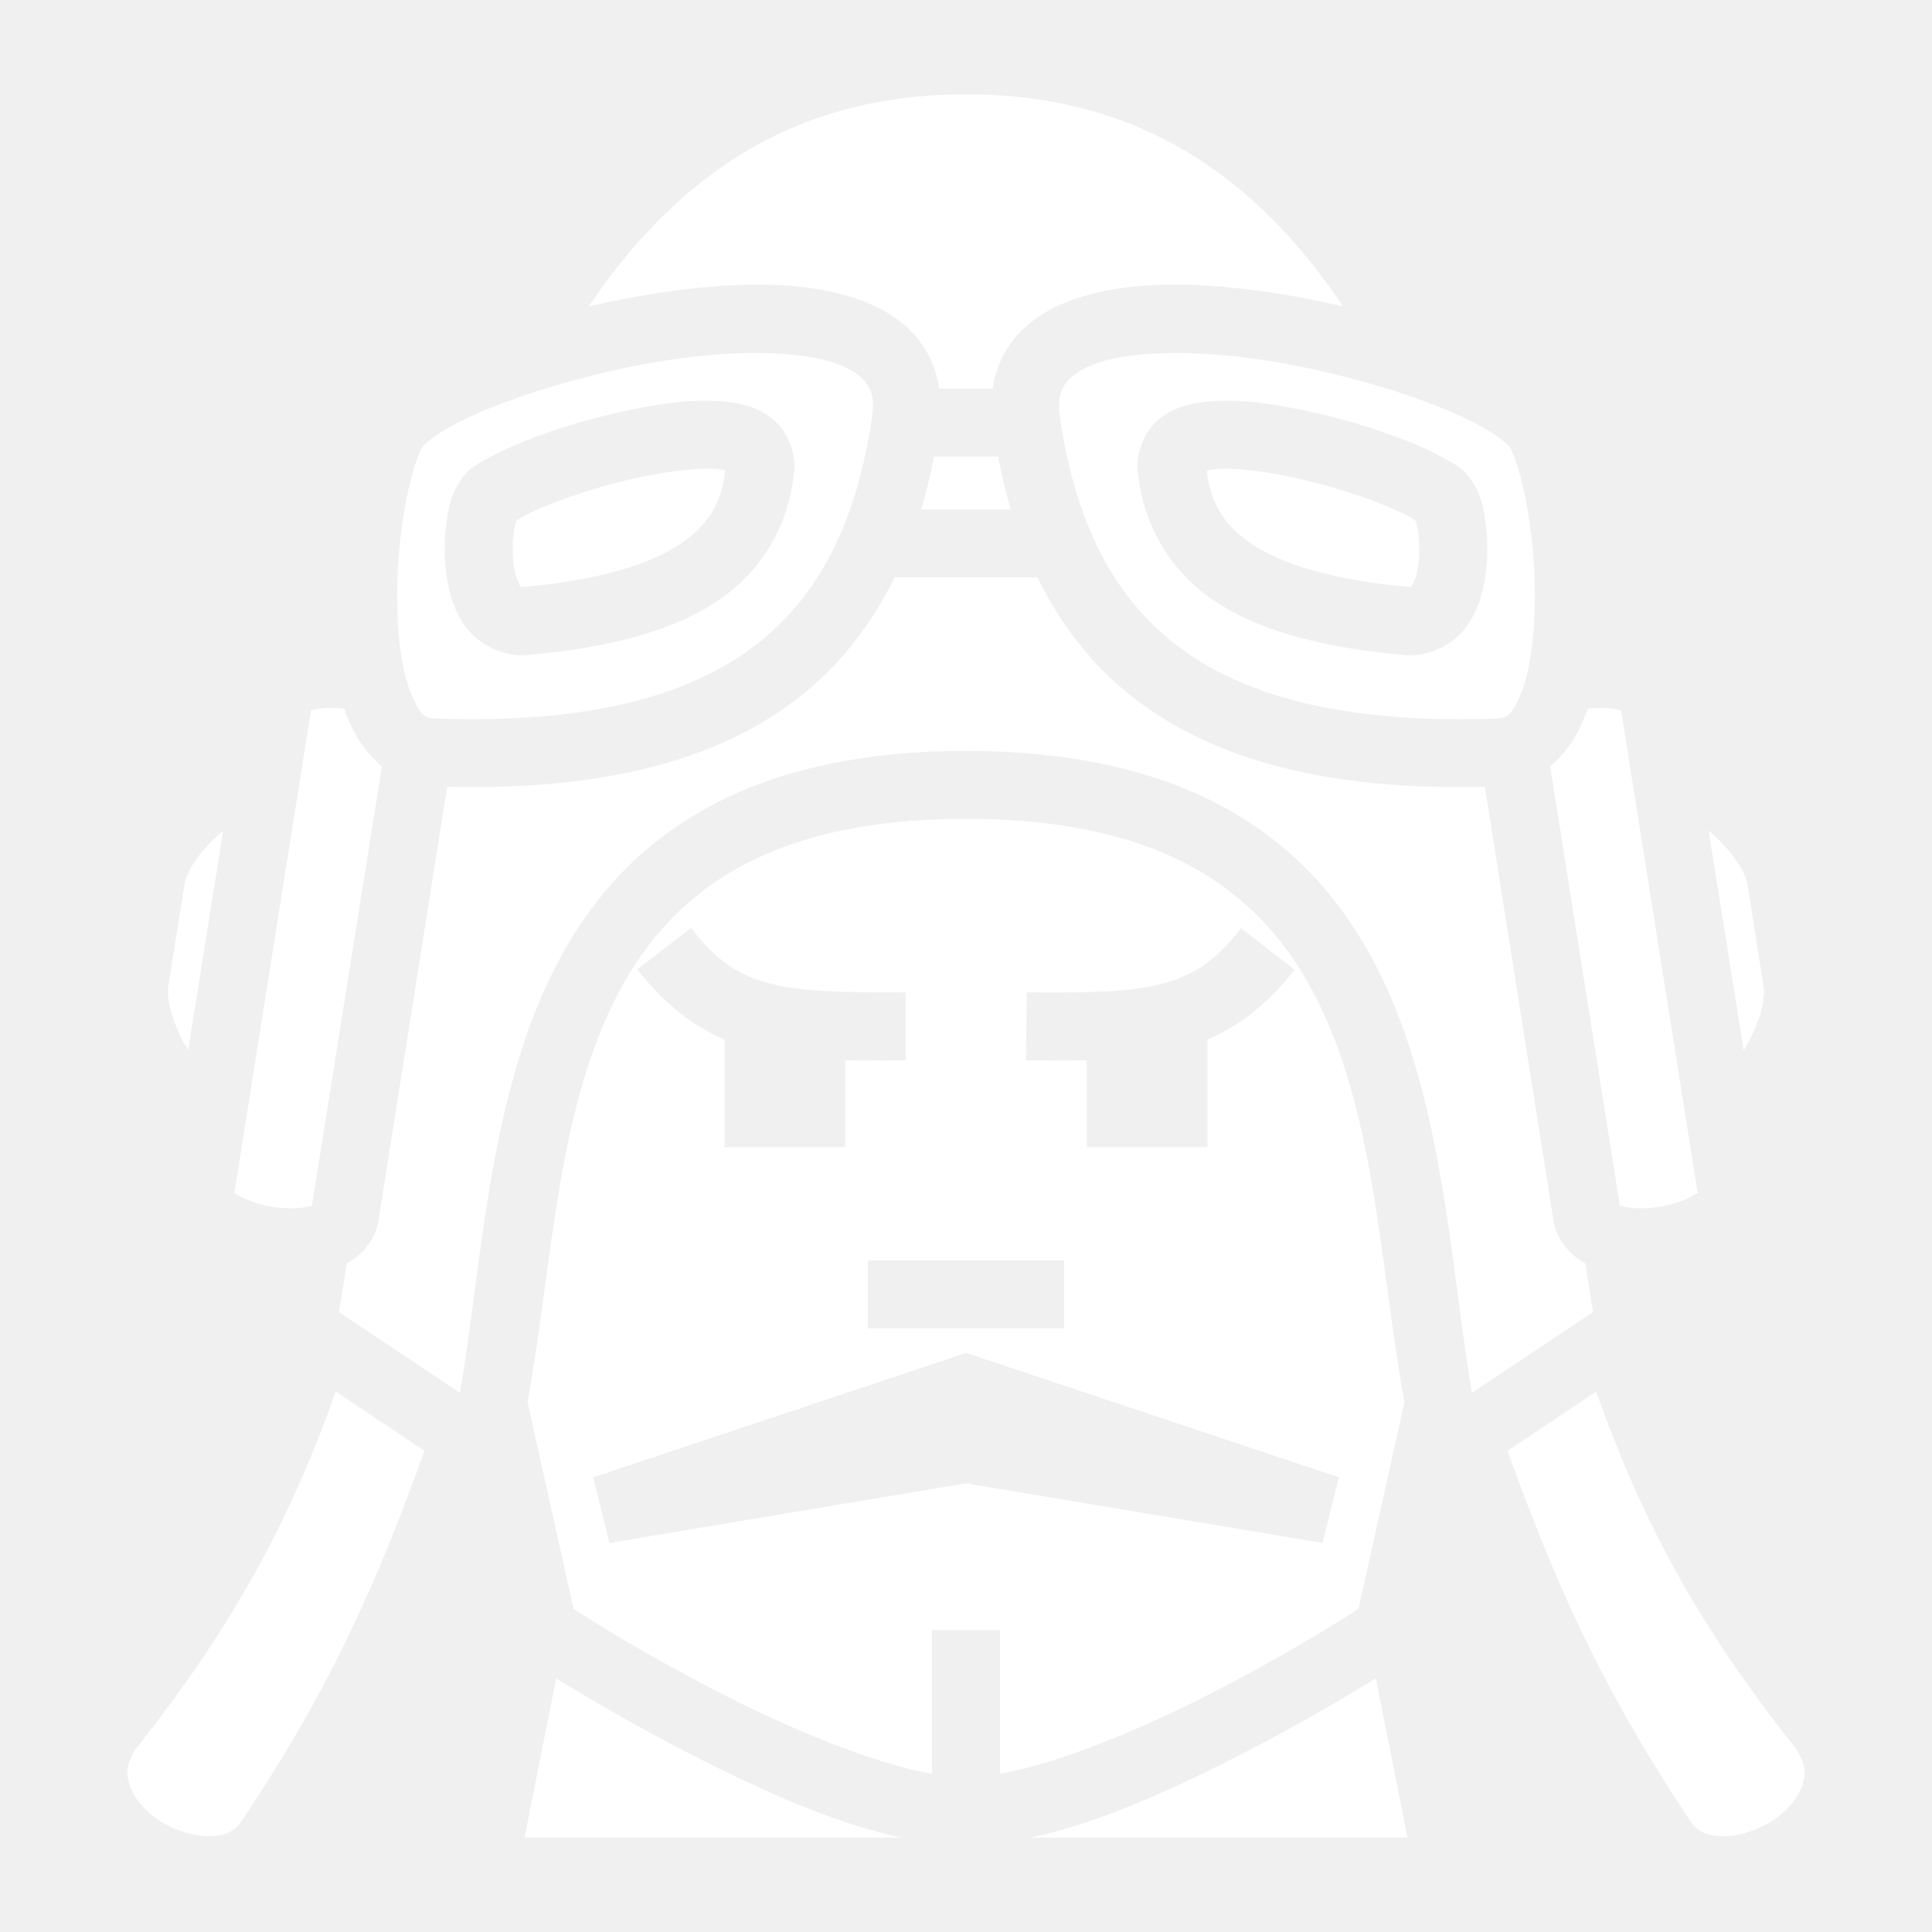
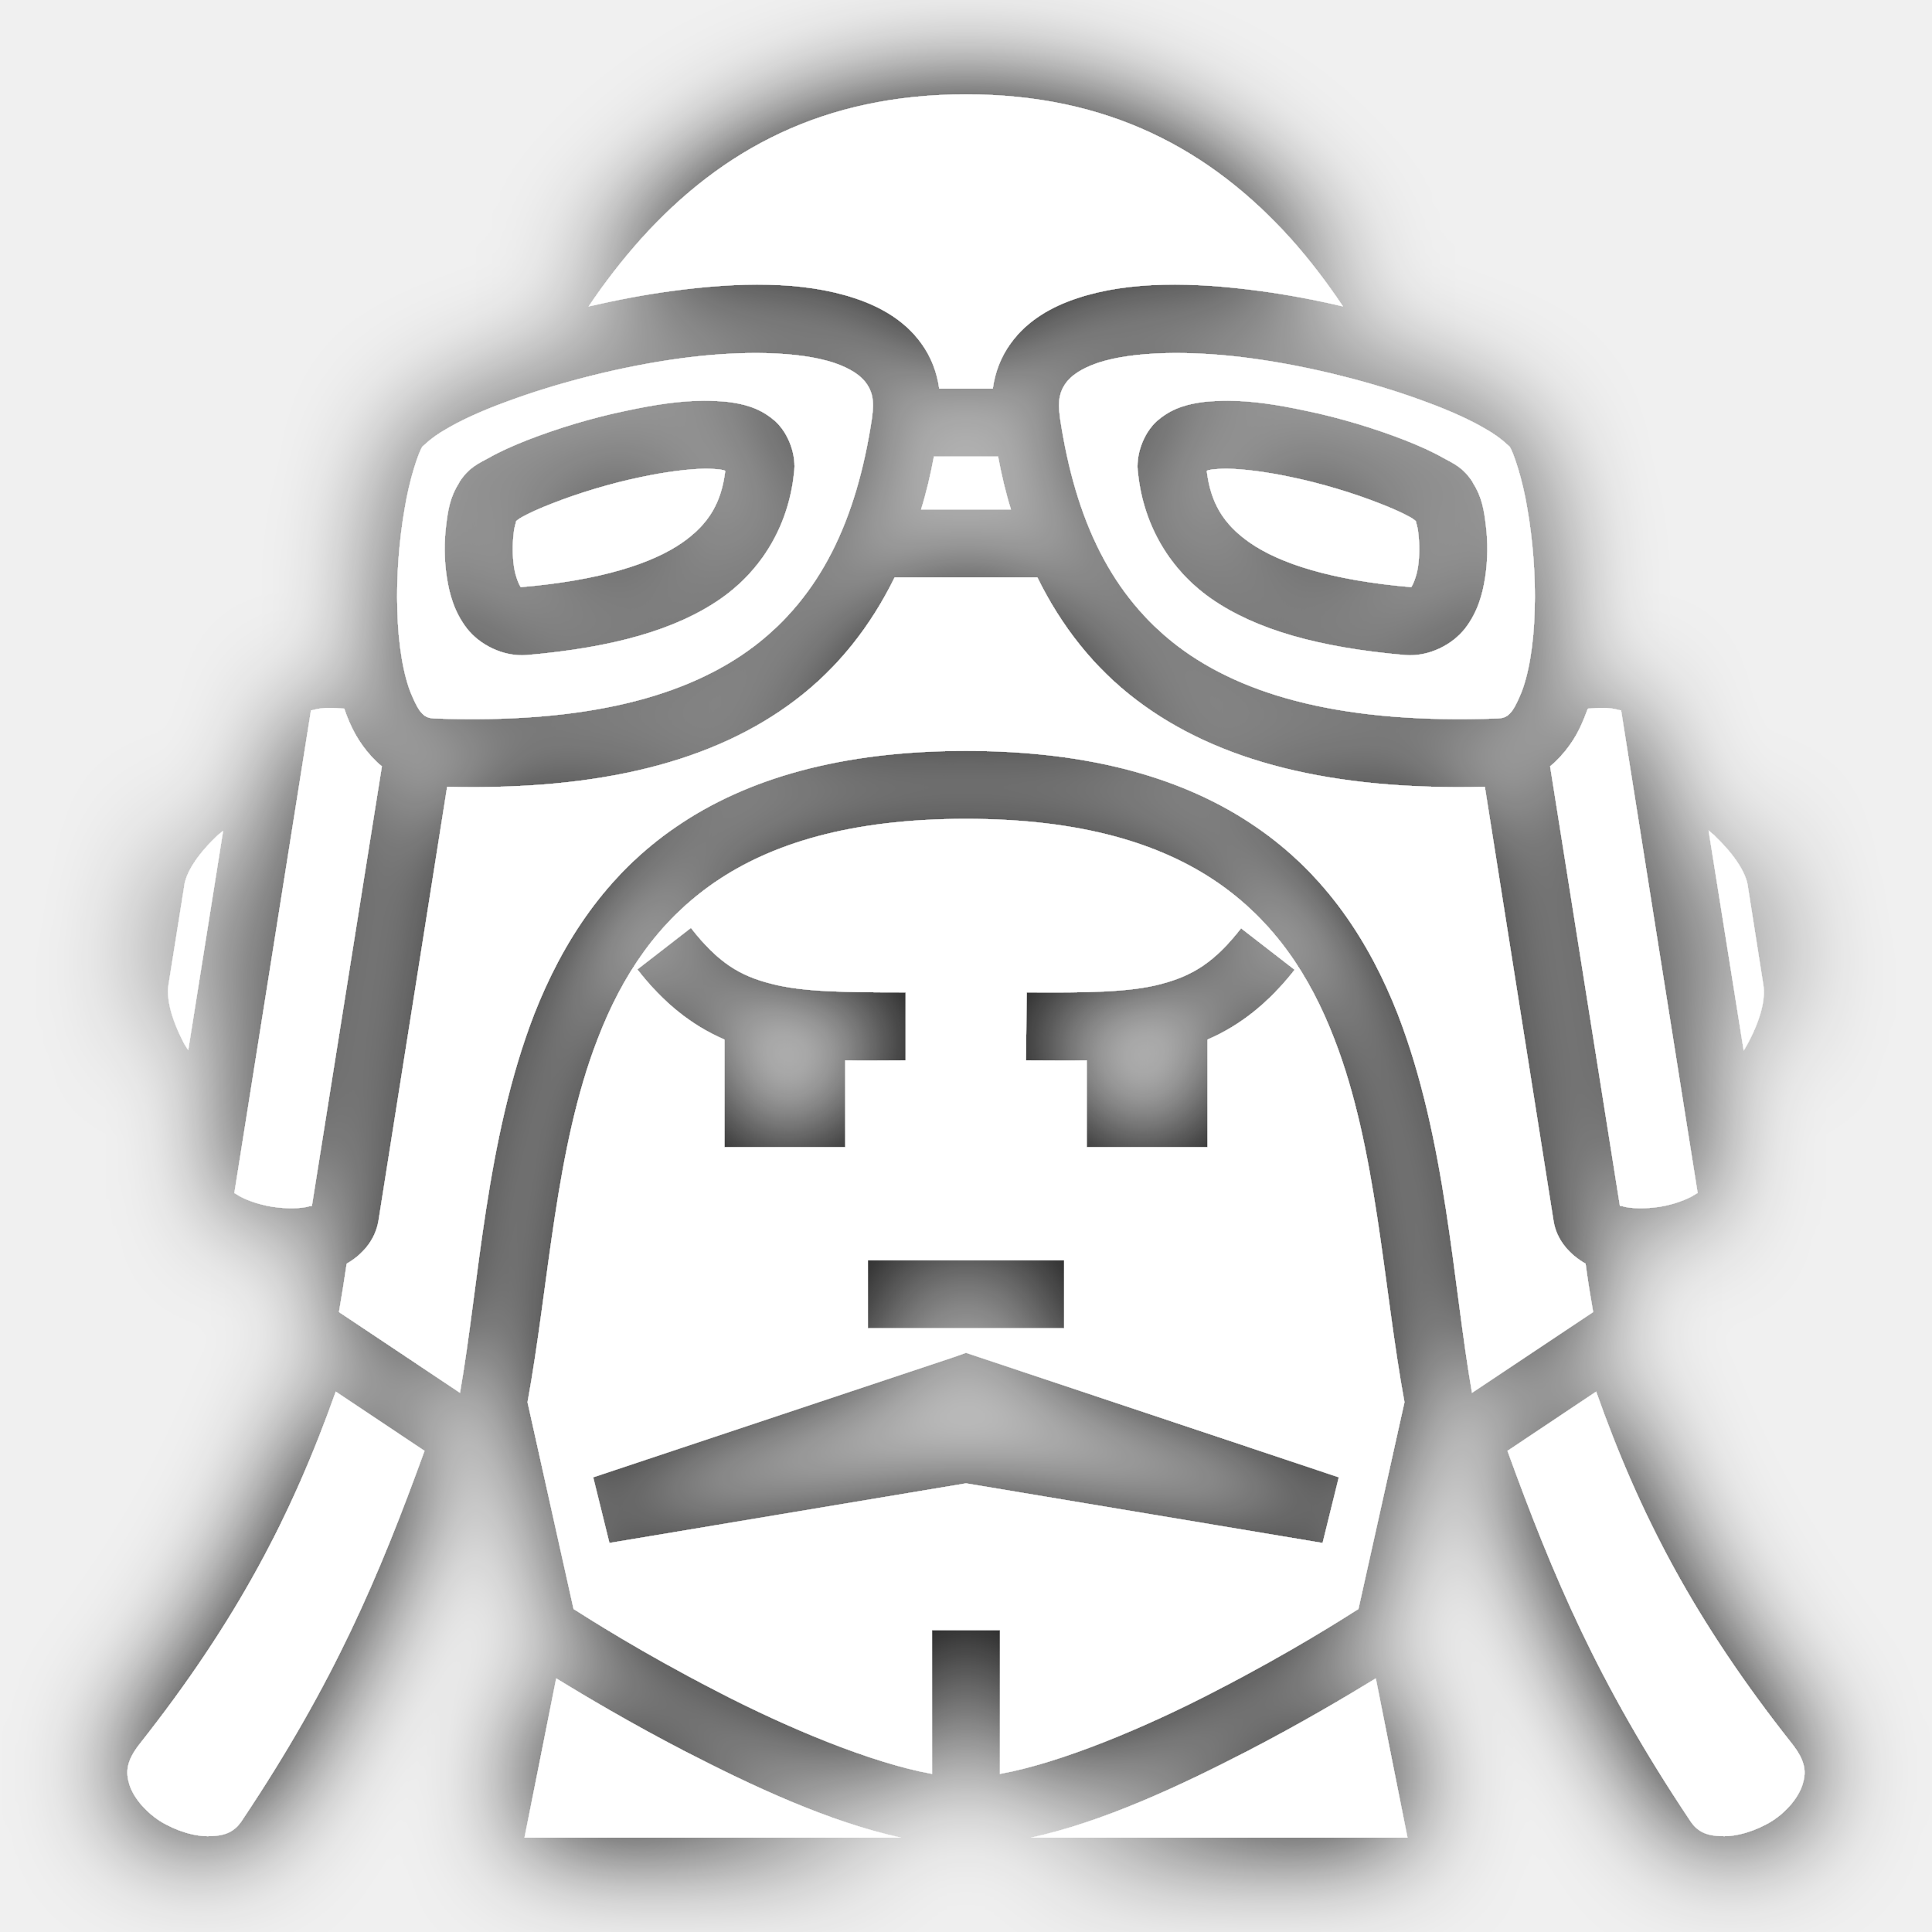
<svg xmlns="http://www.w3.org/2000/svg" style="height: 512px; width: 512px;" viewBox="0 0 512 512">
+   <defs>
+     <filter id="shadow-1" height="300%" width="300%" x="-100%" y="-100%">
+       <feFlood flood-color="rgba(0, 0, 0, 1)" result="flood" />
+       <feComposite in="flood" in2="SourceGraphic" operator="atop" result="composite" />
+       <feGaussianBlur in="composite" stdDeviation="15" result="blur" />
+       <feOffset dx="0" dy="0" result="offset" />
+       <feComposite in="SourceGraphic" in2="offset" operator="over" />
+     </filter>
+   </defs>
  <rect fill="#00007f" fill-opacity="0" height="512" width="512" rx="32" ry="32" />
  <g class="" style="" transform="translate(0,0)">
-     <path d="M256 25c-37.6 0-64.7 14.54-86.1 38.28-4.9 5.49-9.6 11.5-13.9 17.93 7.3-1.69 14.7-3.11 22.1-4.1 8.8-1.18 17.4-1.85 25.6-1.65 8.2.19 15.9 1.26 22.8 3.56 7 2.3 13.4 6.03 17.7 12.05 2.5 3.43 4.1 7.52 4.7 11.93h14.2c.6-4.41 2.2-8.5 4.7-11.93 4.3-6.02 10.7-9.75 17.7-12.05 6.9-2.3 14.6-3.37 22.8-3.56 8.2-.2 16.8.47 25.6 1.65 7.4.99 14.8 2.4 22 4.09-4.3-6.43-8.9-12.44-13.8-17.93C320.7 39.54 293.6 25 256 25zm-55.3 68.55c-6.3-.02-13.2.45-20.2 1.4-16 2.15-32.9 6.55-46.1 11.45-6.6 2.4-12.3 5-16.3 7.4-4.1 2.3-6.4 4.9-6.2 4.6-1 1.6-3.4 8.5-4.7 16.6-1.4 8.1-2.2 17.7-1.9 26.7.2 9 1.6 17.4 3.8 22.5 2.2 5.2 3.5 6.1 6 6.2 40.3 1.5 67.1-5.8 84.7-19.1 17.6-13.4 27.2-33.3 31.3-60.6v-.1c.7-4.7-.1-7-1.5-9-1.4-2.01-4.2-3.99-8.7-5.49-4.6-1.5-10.6-2.33-17.6-2.52-.9-.02-1.7-.03-2.6-.04zm110.6 0c-.9.01-1.7.02-2.6.04-7 .19-13 1.02-17.6 2.52-4.5 1.5-7.3 3.48-8.7 5.49-1.4 2-2.2 4.3-1.5 9v.1c4.1 27.3 13.7 47.2 31.3 60.6 17.6 13.3 44.4 20.6 84.7 19.1 2.5-.1 3.8-1 6-6.2 2.2-5.1 3.6-13.5 3.8-22.5.3-9-.5-18.6-1.9-26.7-1.3-8.1-3.7-15-4.7-16.6.2.3-2.1-2.3-6.2-4.6-4-2.4-9.7-5-16.3-7.4-13.2-4.9-30.1-9.3-46.1-11.45-7-.95-13.9-1.42-20.2-1.4zM186.6 106.2c2.1 0 4.2.1 6.2.3 4.1.5 8.2 1.5 11.9 4.5 3.8 2.9 6.2 8.7 5.8 13.6-1.2 13.2-7.5 25.6-19.4 34-11.9 8.3-28.6 13-51.5 15-6.3.5-12.6-2.8-15.9-7.1-3.3-4.3-4.6-9-5.3-13.6-.7-4.7-.7-9.2-.2-13.4.5-4.2 1-7.7 3.5-11.6v-.1c2.6-4 5-4.9 7.9-6.5 3-1.7 6.4-3.2 10.2-4.7 7.7-3 17.1-5.9 26.4-7.8 7-1.5 13.9-2.6 20.4-2.6zm138.8 0c6.5 0 13.4 1.1 20.4 2.6 9.3 1.9 18.7 4.8 26.4 7.8 3.8 1.5 7.2 3 10.2 4.7 2.9 1.6 5.3 2.5 7.9 6.5v.1c2.5 3.9 3 7.4 3.5 11.6.5 4.2.5 8.7-.2 13.4-.7 4.6-2 9.3-5.3 13.6-3.3 4.3-9.6 7.6-15.9 7.1-22.9-2-39.6-6.7-51.5-15-11.9-8.4-18.2-20.8-19.4-34-.4-4.9 2-10.7 5.8-13.6 3.7-3 7.8-4 11.9-4.5 2-.2 4.1-.3 6.2-.3zM247.5 121c-.9 4.8-2 9.5-3.4 14h23.8c-1.4-4.5-2.5-9.2-3.4-14h-17zm-60.7 3.2c-4.6.1-10.7.9-16.8 2.2-8.3 1.7-17 4.4-23.6 7-3.4 1.3-6.2 2.6-8 3.6-.8.4-1.2.8-1.6 1.1-.2.8-.6 2-.7 3.5-.3 2.6-.3 5.8.1 8.5.4 2.8 1.4 4.9 1.8 5.5 21.2-1.8 34.9-6.3 42.8-11.8 7.3-5.1 10.4-10.9 11.4-19-.4-.2-.3-.2-1.5-.4-1.1-.1-2.4-.2-3.9-.2zm138.4 0c-1.5 0-2.8.1-3.9.2-1.2.2-1.1.2-1.5.4 1 8.1 4.1 13.9 11.4 19 7.9 5.5 21.6 10 42.8 11.8.4-.6 1.4-2.7 1.8-5.5.4-2.7.4-5.9.1-8.5-.1-1.5-.5-2.7-.7-3.5-.4-.3-.8-.7-1.6-1.1-1.8-1-4.6-2.3-8-3.6-6.6-2.6-15.3-5.3-23.6-7-6.1-1.3-12.2-2.1-16.8-2.2zM237.1 153c-6.3 12.8-14.9 23.9-26.4 32.6-21.4 16.2-51.5 23.9-92.2 22.9l-18.2 115c-.88 5.3-4.44 9.1-8.43 11.4-.67 4.5-1.34 8.8-2.04 12.8l32.07 21.4c5.1-29.1 6.8-67.1 19.7-100.4 7.5-19.1 19-36.9 37.6-49.6 18.5-12.7 43.5-20.1 76.8-20.1s58.3 7.4 76.8 20.1c18.6 12.7 30.1 30.5 37.6 49.6C383.3 302 385 340 390.1 369.1l32.1-21.4c-.7-4-1.4-8.3-2-12.8-4-2.3-7.7-6.1-8.5-11.4l-18.2-115c-40.7 1-70.8-6.7-92.2-22.9-11.5-8.7-20.1-19.8-26.4-32.6h-37.8zM87.41 187.6c-1.71 0-3.21.2-4.22.5-.67.2-.67.1-.77.1l-20.32 128c.1 0 .12 0 .76.4 1.77 1.2 5.47 2.6 9.26 3.2 3.78.6 7.73.5 9.76-.1.67-.1.67-.1.77-.1l18.55-116.5c-3.84-3.2-6.76-7.4-8.63-11.8-.49-1.1-.93-2.3-1.34-3.5-1.32-.1-2.62-.2-3.82-.2zm337.19 0c-1.2 0-2.5.1-3.8.2-.5 1.2-.9 2.4-1.4 3.5-1.8 4.4-4.8 8.6-8.6 11.8l18.5 116.5c.1 0 .1-.1.8.1 2 .6 6 .7 9.8.1 3.7-.6 7.4-2 9.2-3.2.6-.4.7-.4.8-.4l-20.3-128c-.1 0-.1.1-.8-.1-1-.3-2.5-.5-4.2-.5zM256 217c-30.7 0-51.7 6.6-66.7 16.9-14.9 10.3-24.4 24.5-30.9 41.4-11.3 29-12.9 65.2-18.6 96.3l12.2 54.8c3.8 2.4 17.8 11.4 37.6 21.6 18.8 9.8 41.3 19.2 57.4 22.1V432h18v38.1c16.1-2.9 38.6-12.3 57.4-22.1 19.8-10.2 33.8-19.2 37.6-21.6l12.2-54.8c-5.7-31.1-7.3-67.3-18.6-96.3-6.5-16.9-16-31.1-30.9-41.4-15-10.3-36-16.9-66.7-16.9zm196.8 3.1l9.3 58.3c.4-.7.9-1.5 1.2-2.1 3.4-6.4 4.6-11.7 4-15.3l-4.1-26.1v-.1c-.5-3.3-3.2-7.9-8.4-12.9-.5-.6-1.3-1.2-2-1.8zm-393.69.1c-.61.5-1.41 1.1-1.98 1.7-5.18 5-7.89 9.6-8.32 12.9v.1L44.65 261c-.57 3.6.68 8.8 4 15.3.33.6.86 1.4 1.23 2l9.24-58.1h-.01zm123.99 25.7c7.1 9.1 12.9 12.7 21.3 14.8 8.3 2.2 19.7 2.3 35.6 2.3v18c-5.7 0-11 .1-16 0v23h-32v-28.5c-8.6-3.7-16.2-9.7-23.1-18.6l14.2-11zm145.8.1l14.2 11c-6.9 8.8-14.5 14.8-23.1 18.5V304h-32v-23c-5 .1-10.3 0-16.1 0l.2-18c15.8.1 27.2 0 35.5-2.2 8.4-2.2 14.2-5.7 21.3-14.8zM230 334h52v18h-52v-18zm26 24.5l98.8 33-4.3 17.4-94.5-15.8-94.5 15.8-4.3-17.4 96-32 2.8-1zM88.98 368.8c-11.62 32.7-26.27 60.8-51.92 93.3-3.7 4.7-3.76 7.6-2.78 10.8.99 3.2 3.95 7 8.12 9.7 4.18 2.6 9.36 4.2 13.35 4 4-.1 6.42-1.2 8.35-4.1 24.62-36.8 36.4-65 48.4-98l-23.52-15.7zm334.02 0l-23.5 15.7c12 33 23.8 61.2 48.4 98 1.9 2.9 4.3 4 8.3 4.1 4 .2 9.2-1.4 13.4-4 4.2-2.7 7.1-6.5 8.1-9.7 1-3.2.9-6.1-2.8-10.8-25.7-32.5-40.3-60.5-51.9-93.3zm-275.6 76L139 487h99.8c-19-4.1-39.5-13.7-57.5-23-14.1-7.3-26.2-14.5-33.9-19.2zm217.2 0c-7.7 4.7-19.8 11.9-33.9 19.2-18 9.3-38.5 18.9-57.5 23H373l-8.4-42.2z" fill="#fff" fill-opacity="1" />
+     <path d="M256 25c-37.6 0-64.7 14.54-86.1 38.28-4.9 5.49-9.6 11.5-13.9 17.93 7.3-1.69 14.7-3.11 22.1-4.1 8.8-1.18 17.4-1.85 25.6-1.65 8.2.19 15.9 1.26 22.8 3.56 7 2.3 13.4 6.03 17.7 12.05 2.5 3.43 4.1 7.52 4.7 11.93h14.2c.6-4.41 2.2-8.5 4.7-11.93 4.3-6.02 10.7-9.75 17.7-12.05 6.9-2.3 14.6-3.37 22.8-3.56 8.2-.2 16.8.47 25.6 1.65 7.4.99 14.8 2.4 22 4.09-4.3-6.43-8.9-12.44-13.8-17.93C320.7 39.54 293.6 25 256 25zm-55.3 68.55c-6.3-.02-13.2.45-20.2 1.4-16 2.15-32.9 6.55-46.1 11.45-6.6 2.4-12.3 5-16.3 7.4-4.1 2.3-6.4 4.9-6.2 4.6-1 1.6-3.4 8.5-4.7 16.6-1.4 8.1-2.2 17.7-1.9 26.7.2 9 1.6 17.4 3.8 22.5 2.2 5.2 3.5 6.1 6 6.2 40.3 1.5 67.1-5.8 84.7-19.1 17.6-13.4 27.2-33.3 31.3-60.6v-.1c.7-4.7-.1-7-1.5-9-1.4-2.01-4.2-3.99-8.7-5.49-4.6-1.5-10.6-2.33-17.6-2.52-.9-.02-1.7-.03-2.6-.04zm110.6 0c-.9.01-1.7.02-2.6.04-7 .19-13 1.02-17.6 2.52-4.5 1.5-7.3 3.48-8.7 5.49-1.4 2-2.2 4.3-1.5 9v.1c4.1 27.3 13.7 47.2 31.3 60.6 17.6 13.3 44.4 20.6 84.7 19.1 2.5-.1 3.8-1 6-6.2 2.2-5.1 3.6-13.5 3.8-22.5.3-9-.5-18.6-1.9-26.7-1.3-8.1-3.7-15-4.7-16.6.2.3-2.1-2.3-6.2-4.6-4-2.4-9.7-5-16.3-7.4-13.2-4.9-30.1-9.3-46.1-11.45-7-.95-13.9-1.42-20.2-1.4zM186.6 106.2c2.1 0 4.2.1 6.2.3 4.1.5 8.2 1.5 11.9 4.5 3.8 2.9 6.2 8.7 5.8 13.6-1.2 13.2-7.5 25.6-19.4 34-11.9 8.3-28.6 13-51.5 15-6.3.5-12.6-2.8-15.9-7.1-3.3-4.3-4.6-9-5.3-13.6-.7-4.7-.7-9.2-.2-13.4.5-4.2 1-7.7 3.5-11.6v-.1c2.6-4 5-4.9 7.9-6.5 3-1.7 6.4-3.2 10.2-4.7 7.7-3 17.1-5.9 26.4-7.8 7-1.5 13.9-2.6 20.4-2.6zm138.8 0c6.5 0 13.4 1.1 20.4 2.6 9.3 1.9 18.7 4.8 26.4 7.8 3.8 1.5 7.2 3 10.2 4.7 2.9 1.6 5.3 2.5 7.9 6.5v.1c2.5 3.9 3 7.4 3.5 11.6.5 4.2.5 8.7-.2 13.4-.7 4.6-2 9.3-5.3 13.6-3.3 4.3-9.6 7.6-15.9 7.1-22.9-2-39.6-6.7-51.5-15-11.9-8.4-18.2-20.8-19.4-34-.4-4.9 2-10.7 5.8-13.6 3.7-3 7.8-4 11.9-4.5 2-.2 4.1-.3 6.2-.3zM247.5 121c-.9 4.8-2 9.5-3.4 14h23.8c-1.4-4.5-2.5-9.2-3.4-14h-17zm-60.7 3.2c-4.6.1-10.7.9-16.8 2.2-8.3 1.7-17 4.4-23.6 7-3.4 1.3-6.2 2.6-8 3.6-.8.4-1.2.8-1.6 1.1-.2.8-.6 2-.7 3.5-.3 2.6-.3 5.8.1 8.5.4 2.8 1.4 4.9 1.8 5.5 21.2-1.8 34.9-6.3 42.8-11.8 7.3-5.1 10.4-10.9 11.4-19-.4-.2-.3-.2-1.5-.4-1.1-.1-2.4-.2-3.9-.2zm138.4 0c-1.5 0-2.8.1-3.9.2-1.2.2-1.1.2-1.5.4 1 8.1 4.1 13.9 11.4 19 7.9 5.5 21.6 10 42.8 11.8.4-.6 1.4-2.7 1.8-5.5.4-2.7.4-5.9.1-8.5-.1-1.5-.5-2.7-.7-3.5-.4-.3-.8-.7-1.6-1.1-1.8-1-4.6-2.3-8-3.6-6.6-2.6-15.3-5.3-23.6-7-6.1-1.3-12.2-2.1-16.8-2.2zM237.1 153c-6.3 12.8-14.9 23.9-26.4 32.6-21.4 16.2-51.5 23.9-92.2 22.9l-18.2 115c-.88 5.3-4.44 9.1-8.43 11.4-.67 4.5-1.34 8.8-2.04 12.8l32.07 21.4c5.1-29.1 6.8-67.1 19.7-100.4 7.5-19.1 19-36.9 37.6-49.6 18.5-12.7 43.5-20.1 76.8-20.1s58.3 7.4 76.8 20.1c18.6 12.7 30.1 30.5 37.6 49.6C383.3 302 385 340 390.1 369.1l32.1-21.4c-.7-4-1.4-8.3-2-12.8-4-2.3-7.7-6.1-8.5-11.4l-18.2-115c-40.7 1-70.8-6.7-92.2-22.9-11.5-8.7-20.1-19.8-26.4-32.6h-37.8zM87.41 187.6c-1.71 0-3.21.2-4.22.5-.67.2-.67.1-.77.1l-20.32 128c.1 0 .12 0 .76.4 1.77 1.2 5.47 2.6 9.26 3.2 3.78.6 7.73.5 9.76-.1.67-.1.67-.1.77-.1l18.55-116.5c-3.84-3.2-6.76-7.4-8.63-11.8-.49-1.1-.93-2.3-1.34-3.5-1.32-.1-2.62-.2-3.82-.2zm337.19 0c-1.2 0-2.5.1-3.8.2-.5 1.2-.9 2.4-1.4 3.5-1.8 4.4-4.8 8.6-8.6 11.8l18.5 116.5c.1 0 .1-.1.8.1 2 .6 6 .7 9.8.1 3.7-.6 7.4-2 9.2-3.2.6-.4.7-.4.8-.4l-20.3-128c-.1 0-.1.1-.8-.1-1-.3-2.5-.5-4.2-.5zM256 217c-30.7 0-51.7 6.6-66.7 16.9-14.9 10.3-24.4 24.5-30.9 41.4-11.3 29-12.9 65.2-18.6 96.3l12.2 54.8c3.8 2.4 17.8 11.4 37.6 21.6 18.8 9.8 41.3 19.2 57.4 22.1V432h18v38.1c16.1-2.9 38.6-12.3 57.4-22.1 19.8-10.2 33.8-19.2 37.6-21.6l12.2-54.8c-5.7-31.1-7.3-67.3-18.6-96.3-6.5-16.9-16-31.1-30.9-41.4-15-10.3-36-16.9-66.7-16.9zm196.8 3.1l9.3 58.3c.4-.7.9-1.5 1.2-2.1 3.4-6.4 4.6-11.7 4-15.3l-4.1-26.1v-.1c-.5-3.3-3.2-7.9-8.4-12.9-.5-.6-1.3-1.2-2-1.8zm-393.69.1c-.61.5-1.41 1.1-1.98 1.7-5.18 5-7.89 9.6-8.32 12.9v.1L44.65 261c-.57 3.6.68 8.8 4 15.3.33.6.86 1.4 1.23 2l9.24-58.1h-.01zm123.99 25.7c7.1 9.1 12.9 12.7 21.3 14.8 8.3 2.2 19.7 2.3 35.6 2.3v18c-5.7 0-11 .1-16 0v23h-32v-28.5c-8.6-3.7-16.2-9.7-23.1-18.6l14.2-11zm145.8.1l14.2 11c-6.9 8.8-14.5 14.8-23.1 18.5V304h-32v-23c-5 .1-10.3 0-16.1 0l.2-18c15.8.1 27.2 0 35.5-2.2 8.4-2.2 14.2-5.7 21.3-14.8zM230 334h52v18h-52v-18zm26 24.5l98.8 33-4.3 17.4-94.5-15.8-94.5 15.8-4.3-17.4 96-32 2.8-1zM88.98 368.8c-11.62 32.7-26.27 60.8-51.92 93.3-3.7 4.7-3.76 7.6-2.78 10.8.99 3.2 3.95 7 8.12 9.7 4.18 2.6 9.36 4.2 13.35 4 4-.1 6.42-1.2 8.35-4.1 24.62-36.8 36.4-65 48.4-98l-23.52-15.7zm334.02 0l-23.5 15.7c12 33 23.8 61.2 48.4 98 1.9 2.9 4.3 4 8.3 4.1 4 .2 9.2-1.4 13.4-4 4.2-2.7 7.1-6.5 8.1-9.7 1-3.2.9-6.1-2.8-10.8-25.7-32.5-40.3-60.5-51.9-93.3zm-275.6 76L139 487h99.8c-19-4.1-39.5-13.7-57.5-23-14.1-7.3-26.2-14.5-33.9-19.2zm217.2 0c-7.7 4.7-19.8 11.9-33.9 19.2-18 9.3-38.5 18.9-57.5 23H373l-8.4-42.2z" fill="#fff" fill-opacity="1" filter="url(#shadow-1)" />
  </g>
</svg>
